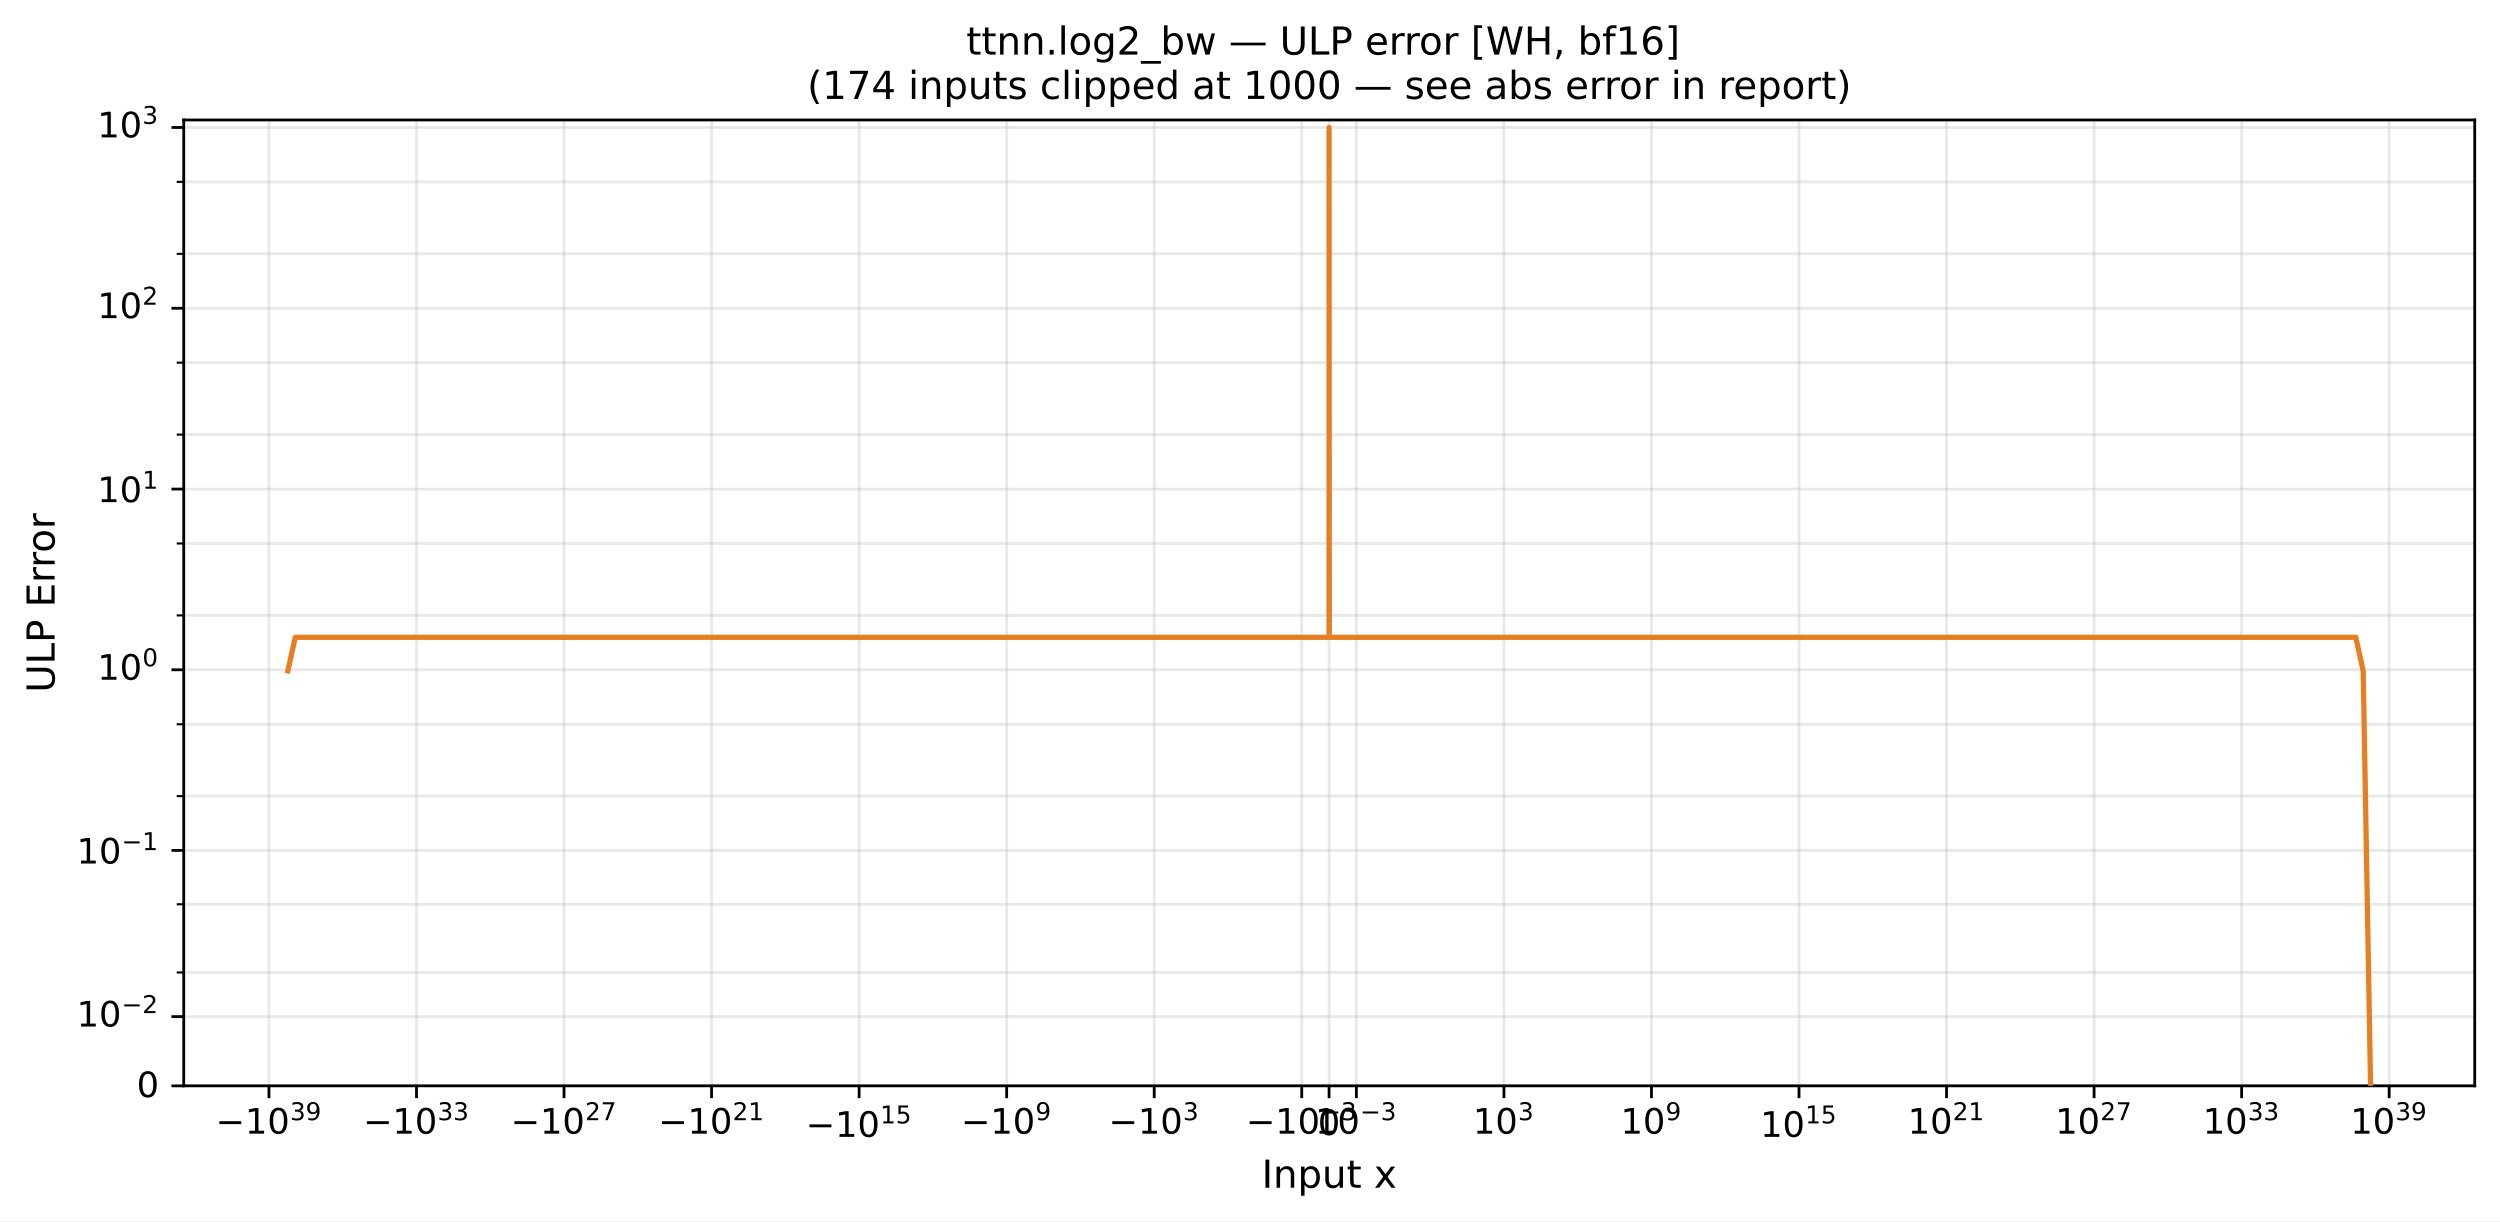
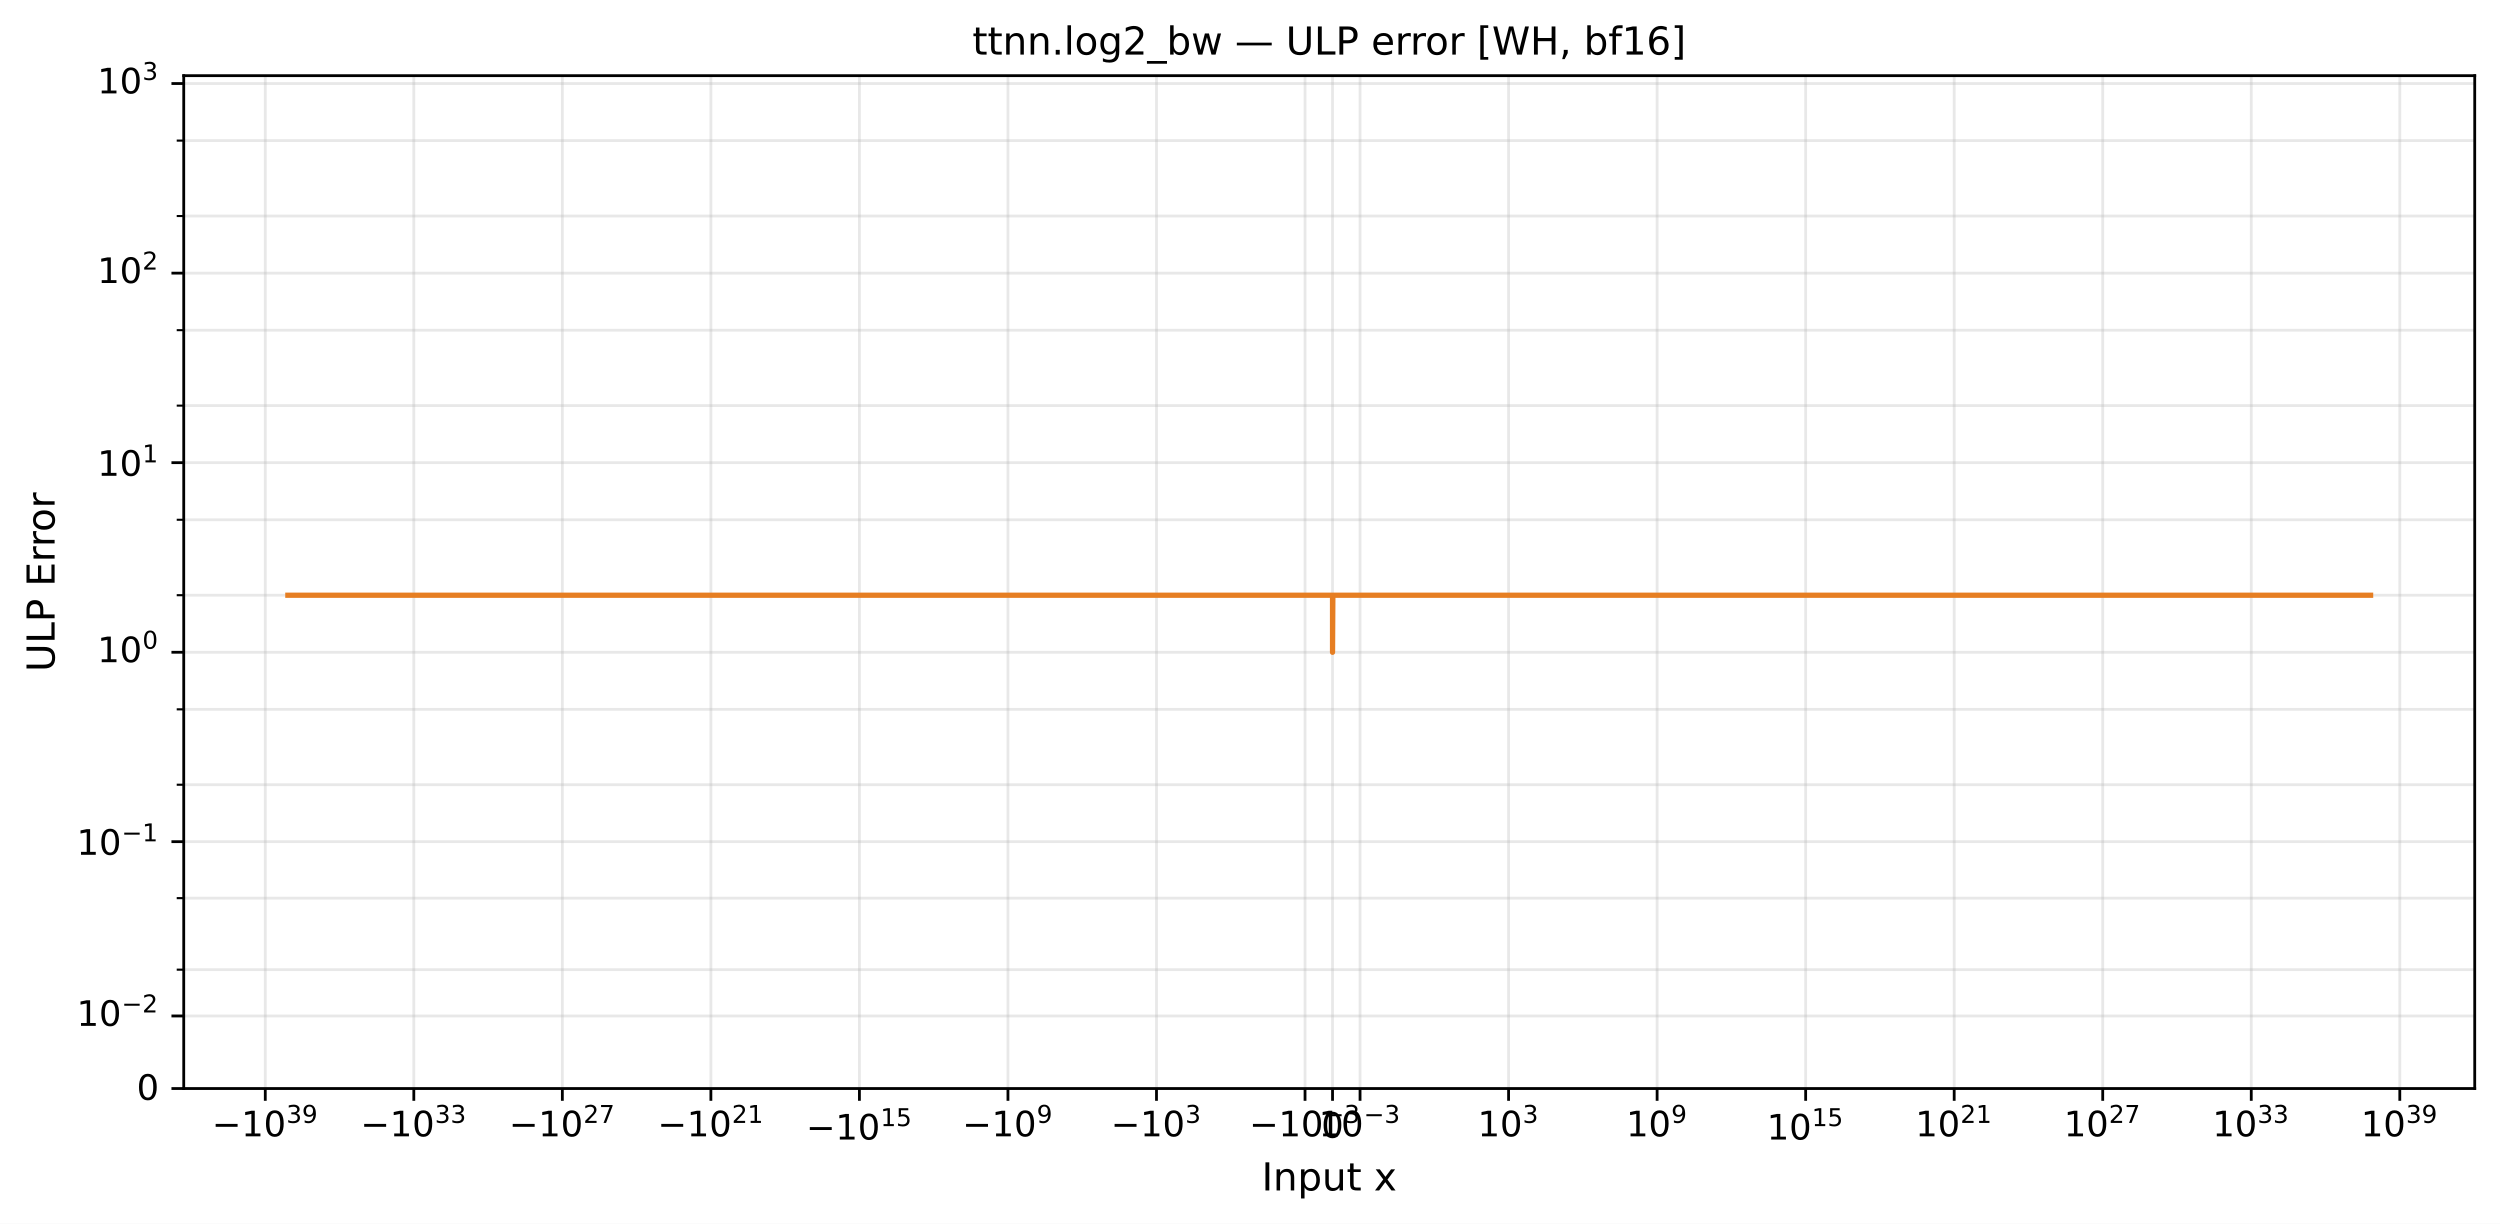
- <svg xmlns="http://www.w3.org/2000/svg" xmlns:xlink="http://www.w3.org/1999/xlink" width="712.254pt" height="347.88pt" viewBox="0 0 712.254 347.88" version="1.1">
+ <svg xmlns="http://www.w3.org/2000/svg" xmlns:xlink="http://www.w3.org/1999/xlink" width="712.254pt" height="348.65pt" viewBox="0 0 712.254 348.65" version="1.1">
  <defs>
    <style type="text/css">*{stroke-linejoin: round; stroke-linecap: butt}</style>
  </defs>
  <g id="figure_1">
    <g id="patch_1">
-       <path d="M 0 347.88  L 712.254 347.88  L 712.254 0  L 0 0  z " style="fill: #ffffff" />
+       <path d="M 0 348.65  L 712.254 348.65  L 712.254 0  L 0 0  z " style="fill: #ffffff" />
    </g>
    <g id="axes_1">
      <g id="patch_2">
-         <path d="M 52.346 309.356  L 705.054 309.356  L 705.054 34.182  L 52.346 34.182  z " style="fill: #ffffff" />
+         <path d="M 52.346 310.126  L 705.054 310.126  L 705.054 21.558  L 52.346 21.558  z " style="fill: #ffffff" />
      </g>
      <g id="matplotlib.axis_1">
        <g id="xtick_1">
          <g id="line2d_1">
-             <path d="M 76.626 309.356  L 76.626 34.182  " clip-path="url(#p26dbdfca8d)" style="fill: none; stroke: #b0b0b0; stroke-opacity: 0.3; stroke-width: 0.8; stroke-linecap: square" />
+             <path d="M 75.578 310.126  L 75.578 21.558  " clip-path="url(#p22ee3ca4fb)" style="fill: none; stroke: #b0b0b0; stroke-opacity: 0.3; stroke-width: 0.8; stroke-linecap: square" />
          </g>
          <g id="line2d_2">
            <defs>
-               <path id="m38ff0609a6" d="M 0 0  L 0 3.5  " style="stroke: #000000; stroke-width: 0.8" />
+               <path id="mf19eb31238" d="M 0 0  L 0 3.5  " style="stroke: #000000; stroke-width: 0.8" />
            </defs>
            <g>
-               <use xlink:href="#m38ff0609a6" x="76.626" y="309.356" style="stroke: #000000; stroke-width: 0.8" />
+               <use xlink:href="#mf19eb31238" x="75.578" y="310.126" style="stroke: #000000; stroke-width: 0.8" />
            </g>
          </g>
          <g id="text_1">
-             <g transform="translate(61.42569 323.954)">
+             <g transform="translate(60.3778 324.7247)">
              <text>
                <tspan x="0" y="-0.977" style="font-size: 10px; font-family: 'DejaVu Sans'">−</tspan>
                <tspan x="8.379" y="-0.977" style="font-size: 10px; font-family: 'DejaVu Sans'">1</tspan>
                <tspan x="14.741" y="-0.977" style="font-size: 10px; font-family: 'DejaVu Sans'">0</tspan>
                <tspan x="21.199" y="-4.805" style="font-size: 7px; font-family: 'DejaVu Sans'">3</tspan>
                <tspan x="25.653" y="-4.805" style="font-size: 7px; font-family: 'DejaVu Sans'">9</tspan>
              </text>
            </g>
          </g>
        </g>
        <g id="xtick_2">
          <g id="line2d_3">
-             <path d="M 118.66 309.356  L 118.66 34.182  " clip-path="url(#p26dbdfca8d)" style="fill: none; stroke: #b0b0b0; stroke-opacity: 0.3; stroke-width: 0.8; stroke-linecap: square" />
+             <path d="M 117.896 310.126  L 117.896 21.558  " clip-path="url(#p22ee3ca4fb)" style="fill: none; stroke: #b0b0b0; stroke-opacity: 0.3; stroke-width: 0.8; stroke-linecap: square" />
          </g>
          <g id="line2d_4">
            <g>
-               <use xlink:href="#m38ff0609a6" x="118.66" y="309.356" style="stroke: #000000; stroke-width: 0.8" />
+               <use xlink:href="#mf19eb31238" x="117.896" y="310.126" style="stroke: #000000; stroke-width: 0.8" />
            </g>
          </g>
          <g id="text_2">
-             <g transform="translate(103.4604 323.954)">
+             <g transform="translate(102.6959 324.7247)">
              <text>
                <tspan x="0" y="-0.977" style="font-size: 10px; font-family: 'DejaVu Sans'">−</tspan>
                <tspan x="8.379" y="-0.977" style="font-size: 10px; font-family: 'DejaVu Sans'">1</tspan>
                <tspan x="14.741" y="-0.977" style="font-size: 10px; font-family: 'DejaVu Sans'">0</tspan>
                <tspan x="21.199" y="-4.805" style="font-size: 7px; font-family: 'DejaVu Sans'">3</tspan>
                <tspan x="25.653" y="-4.805" style="font-size: 7px; font-family: 'DejaVu Sans'">3</tspan>
              </text>
            </g>
          </g>
        </g>
        <g id="xtick_3">
          <g id="line2d_5">
-             <path d="M 160.695 309.356  L 160.695 34.182  " clip-path="url(#p26dbdfca8d)" style="fill: none; stroke: #b0b0b0; stroke-opacity: 0.3; stroke-width: 0.8; stroke-linecap: square" />
+             <path d="M 160.214 310.126  L 160.214 21.558  " clip-path="url(#p22ee3ca4fb)" style="fill: none; stroke: #b0b0b0; stroke-opacity: 0.3; stroke-width: 0.8; stroke-linecap: square" />
          </g>
          <g id="line2d_6">
            <g>
-               <use xlink:href="#m38ff0609a6" x="160.695" y="309.356" style="stroke: #000000; stroke-width: 0.8" />
+               <use xlink:href="#mf19eb31238" x="160.214" y="310.126" style="stroke: #000000; stroke-width: 0.8" />
            </g>
          </g>
          <g id="text_3">
-             <g transform="translate(145.4952 323.954)">
+             <g transform="translate(145.0141 324.7247)">
              <text>
                <tspan x="0" y="-0.977" style="font-size: 10px; font-family: 'DejaVu Sans'">−</tspan>
                <tspan x="8.379" y="-0.977" style="font-size: 10px; font-family: 'DejaVu Sans'">1</tspan>
                <tspan x="14.741" y="-0.977" style="font-size: 10px; font-family: 'DejaVu Sans'">0</tspan>
                <tspan x="21.199" y="-4.805" style="font-size: 7px; font-family: 'DejaVu Sans'">2</tspan>
                <tspan x="25.653" y="-4.805" style="font-size: 7px; font-family: 'DejaVu Sans'">7</tspan>
              </text>
            </g>
          </g>
        </g>
        <g id="xtick_4">
          <g id="line2d_7">
-             <path d="M 202.73 309.356  L 202.73 34.182  " clip-path="url(#p26dbdfca8d)" style="fill: none; stroke: #b0b0b0; stroke-opacity: 0.3; stroke-width: 0.8; stroke-linecap: square" />
+             <path d="M 202.532 310.126  L 202.532 21.558  " clip-path="url(#p22ee3ca4fb)" style="fill: none; stroke: #b0b0b0; stroke-opacity: 0.3; stroke-width: 0.8; stroke-linecap: square" />
          </g>
          <g id="line2d_8">
            <g>
-               <use xlink:href="#m38ff0609a6" x="202.73" y="309.356" style="stroke: #000000; stroke-width: 0.8" />
+               <use xlink:href="#mf19eb31238" x="202.532" y="310.126" style="stroke: #000000; stroke-width: 0.8" />
            </g>
          </g>
          <g id="text_4">
-             <g transform="translate(187.5299 323.954)">
+             <g transform="translate(187.3322 324.7247)">
              <text>
                <tspan x="0" y="-0.977" style="font-size: 10px; font-family: 'DejaVu Sans'">−</tspan>
                <tspan x="8.379" y="-0.977" style="font-size: 10px; font-family: 'DejaVu Sans'">1</tspan>
                <tspan x="14.741" y="-0.977" style="font-size: 10px; font-family: 'DejaVu Sans'">0</tspan>
                <tspan x="21.199" y="-4.805" style="font-size: 7px; font-family: 'DejaVu Sans'">2</tspan>
                <tspan x="25.653" y="-4.805" style="font-size: 7px; font-family: 'DejaVu Sans'">1</tspan>
              </text>
            </g>
          </g>
        </g>
        <g id="xtick_5">
          <g id="line2d_9">
-             <path d="M 244.765 309.356  L 244.765 34.182  " clip-path="url(#p26dbdfca8d)" style="fill: none; stroke: #b0b0b0; stroke-opacity: 0.3; stroke-width: 0.8; stroke-linecap: square" />
+             <path d="M 244.85 310.126  L 244.85 21.558  " clip-path="url(#p22ee3ca4fb)" style="fill: none; stroke: #b0b0b0; stroke-opacity: 0.3; stroke-width: 0.8; stroke-linecap: square" />
          </g>
          <g id="line2d_10">
            <g>
-               <use xlink:href="#m38ff0609a6" x="244.765" y="309.356" style="stroke: #000000; stroke-width: 0.8" />
+               <use xlink:href="#mf19eb31238" x="244.85" y="310.126" style="stroke: #000000; stroke-width: 0.8" />
            </g>
          </g>
          <g id="text_5">
-             <g transform="translate(229.5647 323.954)">
+             <g transform="translate(229.6504 324.7247)">
              <text>
                <tspan x="0" y="-0.064" style="font-size: 10px; font-family: 'DejaVu Sans'">−</tspan>
                <tspan x="8.379" y="-0.064" style="font-size: 10px; font-family: 'DejaVu Sans'">1</tspan>
                <tspan x="14.741" y="-0.064" style="font-size: 10px; font-family: 'DejaVu Sans'">0</tspan>
                <tspan x="21.199" y="-3.892" style="font-size: 7px; font-family: 'DejaVu Sans'">1</tspan>
                <tspan x="25.653" y="-3.892" style="font-size: 7px; font-family: 'DejaVu Sans'">5</tspan>
              </text>
            </g>
          </g>
        </g>
        <g id="xtick_6">
          <g id="line2d_11">
-             <path d="M 286.799 309.356  L 286.799 34.182  " clip-path="url(#p26dbdfca8d)" style="fill: none; stroke: #b0b0b0; stroke-opacity: 0.3; stroke-width: 0.8; stroke-linecap: square" />
+             <path d="M 287.168 310.126  L 287.168 21.558  " clip-path="url(#p22ee3ca4fb)" style="fill: none; stroke: #b0b0b0; stroke-opacity: 0.3; stroke-width: 0.8; stroke-linecap: square" />
          </g>
          <g id="line2d_12">
            <g>
-               <use xlink:href="#m38ff0609a6" x="286.799" y="309.356" style="stroke: #000000; stroke-width: 0.8" />
+               <use xlink:href="#mf19eb31238" x="287.168" y="310.126" style="stroke: #000000; stroke-width: 0.8" />
            </g>
          </g>
          <g id="text_6">
-             <g transform="translate(273.7994 323.954)">
+             <g transform="translate(274.1685 324.7247)">
              <text>
                <tspan x="0" y="-0.977" style="font-size: 10px; font-family: 'DejaVu Sans'">−</tspan>
                <tspan x="8.379" y="-0.977" style="font-size: 10px; font-family: 'DejaVu Sans'">1</tspan>
                <tspan x="14.741" y="-0.977" style="font-size: 10px; font-family: 'DejaVu Sans'">0</tspan>
                <tspan x="21.199" y="-4.805" style="font-size: 7px; font-family: 'DejaVu Sans'">9</tspan>
              </text>
            </g>
          </g>
        </g>
        <g id="xtick_7">
          <g id="line2d_13">
-             <path d="M 328.834 309.356  L 328.834 34.182  " clip-path="url(#p26dbdfca8d)" style="fill: none; stroke: #b0b0b0; stroke-opacity: 0.3; stroke-width: 0.8; stroke-linecap: square" />
+             <path d="M 329.487 310.126  L 329.487 21.558  " clip-path="url(#p22ee3ca4fb)" style="fill: none; stroke: #b0b0b0; stroke-opacity: 0.3; stroke-width: 0.8; stroke-linecap: square" />
          </g>
          <g id="line2d_14">
            <g>
-               <use xlink:href="#m38ff0609a6" x="328.834" y="309.356" style="stroke: #000000; stroke-width: 0.8" />
+               <use xlink:href="#mf19eb31238" x="329.487" y="310.126" style="stroke: #000000; stroke-width: 0.8" />
            </g>
          </g>
          <g id="text_7">
-             <g transform="translate(315.8341 323.954)">
+             <g transform="translate(316.4866 324.7247)">
              <text>
                <tspan x="0" y="-0.977" style="font-size: 10px; font-family: 'DejaVu Sans'">−</tspan>
                <tspan x="8.379" y="-0.977" style="font-size: 10px; font-family: 'DejaVu Sans'">1</tspan>
                <tspan x="14.741" y="-0.977" style="font-size: 10px; font-family: 'DejaVu Sans'">0</tspan>
                <tspan x="21.199" y="-4.805" style="font-size: 7px; font-family: 'DejaVu Sans'">3</tspan>
              </text>
            </g>
          </g>
        </g>
        <g id="xtick_8">
          <g id="line2d_15">
-             <path d="M 370.869 309.356  L 370.869 34.182  " clip-path="url(#p26dbdfca8d)" style="fill: none; stroke: #b0b0b0; stroke-opacity: 0.3; stroke-width: 0.8; stroke-linecap: square" />
+             <path d="M 371.805 310.126  L 371.805 21.558  " clip-path="url(#p22ee3ca4fb)" style="fill: none; stroke: #b0b0b0; stroke-opacity: 0.3; stroke-width: 0.8; stroke-linecap: square" />
          </g>
          <g id="line2d_16">
            <g>
-               <use xlink:href="#m38ff0609a6" x="370.869" y="309.356" style="stroke: #000000; stroke-width: 0.8" />
+               <use xlink:href="#mf19eb31238" x="371.805" y="310.126" style="stroke: #000000; stroke-width: 0.8" />
            </g>
          </g>
          <g id="text_8">
-             <g transform="translate(354.9689 323.954)">
+             <g transform="translate(355.9048 324.7247)">
              <text>
                <tspan x="0" y="-0.977" style="font-size: 10px; font-family: 'DejaVu Sans'">−</tspan>
                <tspan x="8.379" y="-0.977" style="font-size: 10px; font-family: 'DejaVu Sans'">1</tspan>
                <tspan x="14.741" y="-0.977" style="font-size: 10px; font-family: 'DejaVu Sans'">0</tspan>
                <tspan x="21.199" y="-4.805" style="font-size: 7px; font-family: 'DejaVu Sans'">−</tspan>
                <tspan x="27.064" y="-4.805" style="font-size: 7px; font-family: 'DejaVu Sans'">3</tspan>
              </text>
            </g>
          </g>
        </g>
        <g id="xtick_9">
          <g id="line2d_17">
-             <path d="M 378.653 309.356  L 378.653 34.182  " clip-path="url(#p26dbdfca8d)" style="fill: none; stroke: #b0b0b0; stroke-opacity: 0.3; stroke-width: 0.8; stroke-linecap: square" />
+             <path d="M 379.641 310.126  L 379.641 21.558  " clip-path="url(#p22ee3ca4fb)" style="fill: none; stroke: #b0b0b0; stroke-opacity: 0.3; stroke-width: 0.8; stroke-linecap: square" />
          </g>
          <g id="line2d_18">
            <g>
-               <use xlink:href="#m38ff0609a6" x="378.653" y="309.356" style="stroke: #000000; stroke-width: 0.8" />
+               <use xlink:href="#mf19eb31238" x="379.641" y="310.126" style="stroke: #000000; stroke-width: 0.8" />
            </g>
          </g>
          <g id="text_9">
-             <g transform="translate(375.4531 323.954)">
+             <g transform="translate(376.4415 324.7247)">
              <text>
                <tspan x="0" y="-0.578" style="font-size: 10px; font-family: 'DejaVu Sans'">0</tspan>
              </text>
            </g>
          </g>
        </g>
        <g id="xtick_10">
          <g id="line2d_19">
-             <path d="M 386.437 309.356  L 386.437 34.182  " clip-path="url(#p26dbdfca8d)" style="fill: none; stroke: #b0b0b0; stroke-opacity: 0.3; stroke-width: 0.8; stroke-linecap: square" />
+             <path d="M 387.478 310.126  L 387.478 21.558  " clip-path="url(#p22ee3ca4fb)" style="fill: none; stroke: #b0b0b0; stroke-opacity: 0.3; stroke-width: 0.8; stroke-linecap: square" />
          </g>
          <g id="line2d_20">
            <g>
-               <use xlink:href="#m38ff0609a6" x="386.437" y="309.356" style="stroke: #000000; stroke-width: 0.8" />
+               <use xlink:href="#mf19eb31238" x="387.478" y="310.126" style="stroke: #000000; stroke-width: 0.8" />
            </g>
          </g>
          <g id="text_10">
-             <g transform="translate(374.6873 323.954)">
+             <g transform="translate(375.7282 324.7247)">
              <text>
                <tspan x="0" y="-0.977" style="font-size: 10px; font-family: 'DejaVu Sans'">1</tspan>
                <tspan x="6.362" y="-0.977" style="font-size: 10px; font-family: 'DejaVu Sans'">0</tspan>
                <tspan x="12.82" y="-4.805" style="font-size: 7px; font-family: 'DejaVu Sans'">−</tspan>
                <tspan x="18.686" y="-4.805" style="font-size: 7px; font-family: 'DejaVu Sans'">3</tspan>
              </text>
            </g>
          </g>
        </g>
        <g id="xtick_11">
          <g id="line2d_21">
-             <path d="M 428.472 309.356  L 428.472 34.182  " clip-path="url(#p26dbdfca8d)" style="fill: none; stroke: #b0b0b0; stroke-opacity: 0.3; stroke-width: 0.8; stroke-linecap: square" />
+             <path d="M 429.796 310.126  L 429.796 21.558  " clip-path="url(#p22ee3ca4fb)" style="fill: none; stroke: #b0b0b0; stroke-opacity: 0.3; stroke-width: 0.8; stroke-linecap: square" />
          </g>
          <g id="line2d_22">
            <g>
-               <use xlink:href="#m38ff0609a6" x="428.472" y="309.356" style="stroke: #000000; stroke-width: 0.8" />
+               <use xlink:href="#mf19eb31238" x="429.796" y="310.126" style="stroke: #000000; stroke-width: 0.8" />
            </g>
          </g>
          <g id="text_11">
-             <g transform="translate(419.6721 323.954)">
+             <g transform="translate(420.9963 324.7247)">
              <text>
                <tspan x="0" y="-0.977" style="font-size: 10px; font-family: 'DejaVu Sans'">1</tspan>
                <tspan x="6.362" y="-0.977" style="font-size: 10px; font-family: 'DejaVu Sans'">0</tspan>
                <tspan x="12.82" y="-4.805" style="font-size: 7px; font-family: 'DejaVu Sans'">3</tspan>
              </text>
            </g>
          </g>
        </g>
        <g id="xtick_12">
          <g id="line2d_23">
-             <path d="M 470.507 309.356  L 470.507 34.182  " clip-path="url(#p26dbdfca8d)" style="fill: none; stroke: #b0b0b0; stroke-opacity: 0.3; stroke-width: 0.8; stroke-linecap: square" />
+             <path d="M 472.114 310.126  L 472.114 21.558  " clip-path="url(#p22ee3ca4fb)" style="fill: none; stroke: #b0b0b0; stroke-opacity: 0.3; stroke-width: 0.8; stroke-linecap: square" />
          </g>
          <g id="line2d_24">
            <g>
-               <use xlink:href="#m38ff0609a6" x="470.507" y="309.356" style="stroke: #000000; stroke-width: 0.8" />
+               <use xlink:href="#mf19eb31238" x="472.114" y="310.126" style="stroke: #000000; stroke-width: 0.8" />
            </g>
          </g>
          <g id="text_12">
-             <g transform="translate(461.7068 323.954)">
+             <g transform="translate(463.3144 324.7247)">
              <text>
                <tspan x="0" y="-0.977" style="font-size: 10px; font-family: 'DejaVu Sans'">1</tspan>
                <tspan x="6.362" y="-0.977" style="font-size: 10px; font-family: 'DejaVu Sans'">0</tspan>
                <tspan x="12.82" y="-4.805" style="font-size: 7px; font-family: 'DejaVu Sans'">9</tspan>
              </text>
            </g>
          </g>
        </g>
        <g id="xtick_13">
          <g id="line2d_25">
-             <path d="M 512.542 309.356  L 512.542 34.182  " clip-path="url(#p26dbdfca8d)" style="fill: none; stroke: #b0b0b0; stroke-opacity: 0.3; stroke-width: 0.8; stroke-linecap: square" />
+             <path d="M 514.433 310.126  L 514.433 21.558  " clip-path="url(#p22ee3ca4fb)" style="fill: none; stroke: #b0b0b0; stroke-opacity: 0.3; stroke-width: 0.8; stroke-linecap: square" />
          </g>
          <g id="line2d_26">
            <g>
-               <use xlink:href="#m38ff0609a6" x="512.542" y="309.356" style="stroke: #000000; stroke-width: 0.8" />
+               <use xlink:href="#mf19eb31238" x="514.433" y="310.126" style="stroke: #000000; stroke-width: 0.8" />
            </g>
          </g>
          <g id="text_13">
-             <g transform="translate(501.4915 323.954)">
+             <g transform="translate(503.3826 324.7247)">
              <text>
                <tspan x="0" y="-0.064" style="font-size: 10px; font-family: 'DejaVu Sans'">1</tspan>
                <tspan x="6.362" y="-0.064" style="font-size: 10px; font-family: 'DejaVu Sans'">0</tspan>
                <tspan x="12.82" y="-3.892" style="font-size: 7px; font-family: 'DejaVu Sans'">1</tspan>
                <tspan x="17.274" y="-3.892" style="font-size: 7px; font-family: 'DejaVu Sans'">5</tspan>
              </text>
            </g>
          </g>
        </g>
        <g id="xtick_14">
          <g id="line2d_27">
-             <path d="M 554.576 309.356  L 554.576 34.182  " clip-path="url(#p26dbdfca8d)" style="fill: none; stroke: #b0b0b0; stroke-opacity: 0.3; stroke-width: 0.8; stroke-linecap: square" />
+             <path d="M 556.751 310.126  L 556.751 21.558  " clip-path="url(#p22ee3ca4fb)" style="fill: none; stroke: #b0b0b0; stroke-opacity: 0.3; stroke-width: 0.8; stroke-linecap: square" />
          </g>
          <g id="line2d_28">
            <g>
-               <use xlink:href="#m38ff0609a6" x="554.576" y="309.356" style="stroke: #000000; stroke-width: 0.8" />
+               <use xlink:href="#mf19eb31238" x="556.751" y="310.126" style="stroke: #000000; stroke-width: 0.8" />
            </g>
          </g>
          <g id="text_14">
-             <g transform="translate(543.5263 323.954)">
+             <g transform="translate(545.7007 324.7247)">
              <text>
                <tspan x="0" y="-0.977" style="font-size: 10px; font-family: 'DejaVu Sans'">1</tspan>
                <tspan x="6.362" y="-0.977" style="font-size: 10px; font-family: 'DejaVu Sans'">0</tspan>
                <tspan x="12.82" y="-4.805" style="font-size: 7px; font-family: 'DejaVu Sans'">2</tspan>
                <tspan x="17.274" y="-4.805" style="font-size: 7px; font-family: 'DejaVu Sans'">1</tspan>
              </text>
            </g>
          </g>
        </g>
        <g id="xtick_15">
          <g id="line2d_29">
-             <path d="M 596.611 309.356  L 596.611 34.182  " clip-path="url(#p26dbdfca8d)" style="fill: none; stroke: #b0b0b0; stroke-opacity: 0.3; stroke-width: 0.8; stroke-linecap: square" />
+             <path d="M 599.069 310.126  L 599.069 21.558  " clip-path="url(#p22ee3ca4fb)" style="fill: none; stroke: #b0b0b0; stroke-opacity: 0.3; stroke-width: 0.8; stroke-linecap: square" />
          </g>
          <g id="line2d_30">
            <g>
-               <use xlink:href="#m38ff0609a6" x="596.611" y="309.356" style="stroke: #000000; stroke-width: 0.8" />
+               <use xlink:href="#mf19eb31238" x="599.069" y="310.126" style="stroke: #000000; stroke-width: 0.8" />
            </g>
          </g>
          <g id="text_15">
-             <g transform="translate(585.561 323.954)">
+             <g transform="translate(588.0189 324.7247)">
              <text>
                <tspan x="0" y="-0.977" style="font-size: 10px; font-family: 'DejaVu Sans'">1</tspan>
                <tspan x="6.362" y="-0.977" style="font-size: 10px; font-family: 'DejaVu Sans'">0</tspan>
                <tspan x="12.82" y="-4.805" style="font-size: 7px; font-family: 'DejaVu Sans'">2</tspan>
                <tspan x="17.274" y="-4.805" style="font-size: 7px; font-family: 'DejaVu Sans'">7</tspan>
              </text>
            </g>
          </g>
        </g>
        <g id="xtick_16">
          <g id="line2d_31">
-             <path d="M 638.646 309.356  L 638.646 34.182  " clip-path="url(#p26dbdfca8d)" style="fill: none; stroke: #b0b0b0; stroke-opacity: 0.3; stroke-width: 0.8; stroke-linecap: square" />
+             <path d="M 641.387 310.126  L 641.387 21.558  " clip-path="url(#p22ee3ca4fb)" style="fill: none; stroke: #b0b0b0; stroke-opacity: 0.3; stroke-width: 0.8; stroke-linecap: square" />
          </g>
          <g id="line2d_32">
            <g>
-               <use xlink:href="#m38ff0609a6" x="638.646" y="309.356" style="stroke: #000000; stroke-width: 0.8" />
+               <use xlink:href="#mf19eb31238" x="641.387" y="310.126" style="stroke: #000000; stroke-width: 0.8" />
            </g>
          </g>
          <g id="text_16">
-             <g transform="translate(627.5958 323.954)">
+             <g transform="translate(630.337 324.7247)">
              <text>
                <tspan x="0" y="-0.977" style="font-size: 10px; font-family: 'DejaVu Sans'">1</tspan>
                <tspan x="6.362" y="-0.977" style="font-size: 10px; font-family: 'DejaVu Sans'">0</tspan>
                <tspan x="12.82" y="-4.805" style="font-size: 7px; font-family: 'DejaVu Sans'">3</tspan>
                <tspan x="17.274" y="-4.805" style="font-size: 7px; font-family: 'DejaVu Sans'">3</tspan>
              </text>
            </g>
          </g>
        </g>
        <g id="xtick_17">
          <g id="line2d_33">
-             <path d="M 680.681 309.356  L 680.681 34.182  " clip-path="url(#p26dbdfca8d)" style="fill: none; stroke: #b0b0b0; stroke-opacity: 0.3; stroke-width: 0.8; stroke-linecap: square" />
+             <path d="M 683.705 310.126  L 683.705 21.558  " clip-path="url(#p22ee3ca4fb)" style="fill: none; stroke: #b0b0b0; stroke-opacity: 0.3; stroke-width: 0.8; stroke-linecap: square" />
          </g>
          <g id="line2d_34">
            <g>
-               <use xlink:href="#m38ff0609a6" x="680.681" y="309.356" style="stroke: #000000; stroke-width: 0.8" />
+               <use xlink:href="#mf19eb31238" x="683.705" y="310.126" style="stroke: #000000; stroke-width: 0.8" />
            </g>
          </g>
          <g id="text_17">
-             <g transform="translate(669.6305 323.954)">
+             <g transform="translate(672.6551 324.7247)">
              <text>
                <tspan x="0" y="-0.977" style="font-size: 10px; font-family: 'DejaVu Sans'">1</tspan>
                <tspan x="6.362" y="-0.977" style="font-size: 10px; font-family: 'DejaVu Sans'">0</tspan>
                <tspan x="12.82" y="-4.805" style="font-size: 7px; font-family: 'DejaVu Sans'">3</tspan>
                <tspan x="17.274" y="-4.805" style="font-size: 7px; font-family: 'DejaVu Sans'">9</tspan>
              </text>
            </g>
          </g>
        </g>
        <g id="text_18">
-           <text style="font-size: 11px; font-family: 'DejaVu Sans', 'Bitstream Vera Sans', 'Computer Modern Sans Serif', 'Lucida Grande', 'Verdana', 'Geneva', 'Lucid', 'Arial', 'Helvetica', 'Avant Garde', sans-serif; text-anchor: middle" x="378.7" y="338.392" transform="rotate(-0 378.6999 338.392)">Input x</text>
+           <text style="font-size: 11px; font-family: 'DejaVu Sans', 'Bitstream Vera Sans', 'Computer Modern Sans Serif', 'Lucida Grande', 'Verdana', 'Geneva', 'Lucid', 'Arial', 'Helvetica', 'Avant Garde', sans-serif; text-anchor: middle" x="378.7" y="339.163" transform="rotate(-0 378.6999 339.1627)">Input x</text>
        </g>
      </g>
      <g id="matplotlib.axis_2">
        <g id="ytick_1">
          <g id="line2d_35">
-             <path d="M 52.346 309.356  L 705.054 309.356  " clip-path="url(#p26dbdfca8d)" style="fill: none; stroke: #b0b0b0; stroke-opacity: 0.3; stroke-width: 0.8; stroke-linecap: square" />
+             <path d="M 52.346 310.126  L 705.054 310.126  " clip-path="url(#p22ee3ca4fb)" style="fill: none; stroke: #b0b0b0; stroke-opacity: 0.3; stroke-width: 0.8; stroke-linecap: square" />
          </g>
          <g id="line2d_36">
            <defs>
-               <path id="mb682dc45bf" d="M 0 0  L -3.5 0  " style="stroke: #000000; stroke-width: 0.8" />
+               <path id="ma6217d9866" d="M 0 0  L -3.5 0  " style="stroke: #000000; stroke-width: 0.8" />
            </defs>
            <g>
-               <use xlink:href="#mb682dc45bf" x="52.346" y="309.356" style="stroke: #000000; stroke-width: 0.8" />
+               <use xlink:href="#ma6217d9866" x="52.346" y="310.126" style="stroke: #000000; stroke-width: 0.8" />
            </g>
          </g>
          <g id="text_19">
-             <g transform="translate(38.94594 313.1548)">
+             <g transform="translate(38.94594 313.9255)">
              <text>
                <tspan x="0" y="-0.578" style="font-size: 10px; font-family: 'DejaVu Sans'">0</tspan>
              </text>
            </g>
          </g>
        </g>
        <g id="ytick_2">
          <g id="line2d_37">
-             <path d="M 52.346 289.64  L 705.054 289.64  " clip-path="url(#p26dbdfca8d)" style="fill: none; stroke: #b0b0b0; stroke-opacity: 0.3; stroke-width: 0.8; stroke-linecap: square" />
+             <path d="M 52.346 289.451  L 705.054 289.451  " clip-path="url(#p22ee3ca4fb)" style="fill: none; stroke: #b0b0b0; stroke-opacity: 0.3; stroke-width: 0.8; stroke-linecap: square" />
          </g>
          <g id="line2d_38">
            <g>
-               <use xlink:href="#mb682dc45bf" x="52.346" y="289.64" style="stroke: #000000; stroke-width: 0.8" />
+               <use xlink:href="#ma6217d9866" x="52.346" y="289.451" style="stroke: #000000; stroke-width: 0.8" />
            </g>
          </g>
          <g id="text_20">
-             <g transform="translate(21.84594 293.439)">
+             <g transform="translate(21.84594 293.2501)">
              <text>
                <tspan x="0" y="-0.977" style="font-size: 10px; font-family: 'DejaVu Sans'">1</tspan>
                <tspan x="6.362" y="-0.977" style="font-size: 10px; font-family: 'DejaVu Sans'">0</tspan>
                <tspan x="12.82" y="-4.805" style="font-size: 7px; font-family: 'DejaVu Sans'">−</tspan>
                <tspan x="18.686" y="-4.805" style="font-size: 7px; font-family: 'DejaVu Sans'">2</tspan>
              </text>
            </g>
          </g>
        </g>
        <g id="ytick_3">
          <g id="line2d_39">
-             <path d="M 52.346 242.287  L 705.054 242.287  " clip-path="url(#p26dbdfca8d)" style="fill: none; stroke: #b0b0b0; stroke-opacity: 0.3; stroke-width: 0.8; stroke-linecap: square" />
+             <path d="M 52.346 239.793  L 705.054 239.793  " clip-path="url(#p22ee3ca4fb)" style="fill: none; stroke: #b0b0b0; stroke-opacity: 0.3; stroke-width: 0.8; stroke-linecap: square" />
          </g>
          <g id="line2d_40">
            <g>
-               <use xlink:href="#mb682dc45bf" x="52.346" y="242.287" style="stroke: #000000; stroke-width: 0.8" />
+               <use xlink:href="#ma6217d9866" x="52.346" y="239.793" style="stroke: #000000; stroke-width: 0.8" />
            </g>
          </g>
          <g id="text_21">
-             <g transform="translate(21.84594 246.0865)">
+             <g transform="translate(21.84594 243.5927)">
              <text>
                <tspan x="0" y="-0.064" style="font-size: 10px; font-family: 'DejaVu Sans'">1</tspan>
                <tspan x="6.362" y="-0.064" style="font-size: 10px; font-family: 'DejaVu Sans'">0</tspan>
                <tspan x="12.82" y="-3.892" style="font-size: 7px; font-family: 'DejaVu Sans'">−</tspan>
                <tspan x="18.686" y="-3.892" style="font-size: 7px; font-family: 'DejaVu Sans'">1</tspan>
              </text>
            </g>
          </g>
        </g>
        <g id="ytick_4">
          <g id="line2d_41">
-             <path d="M 52.346 190.835  L 705.054 190.835  " clip-path="url(#p26dbdfca8d)" style="fill: none; stroke: #b0b0b0; stroke-opacity: 0.3; stroke-width: 0.8; stroke-linecap: square" />
+             <path d="M 52.346 185.837  L 705.054 185.837  " clip-path="url(#p22ee3ca4fb)" style="fill: none; stroke: #b0b0b0; stroke-opacity: 0.3; stroke-width: 0.8; stroke-linecap: square" />
          </g>
          <g id="line2d_42">
            <g>
-               <use xlink:href="#mb682dc45bf" x="52.346" y="190.835" style="stroke: #000000; stroke-width: 0.8" />
+               <use xlink:href="#ma6217d9866" x="52.346" y="185.837" style="stroke: #000000; stroke-width: 0.8" />
            </g>
          </g>
          <g id="text_22">
-             <g transform="translate(27.74594 194.6344)">
+             <g transform="translate(27.74594 189.6361)">
              <text>
                <tspan x="0" y="-0.977" style="font-size: 10px; font-family: 'DejaVu Sans'">1</tspan>
                <tspan x="6.362" y="-0.977" style="font-size: 10px; font-family: 'DejaVu Sans'">0</tspan>
                <tspan x="12.82" y="-4.805" style="font-size: 7px; font-family: 'DejaVu Sans'">0</tspan>
              </text>
            </g>
          </g>
        </g>
        <g id="ytick_5">
          <g id="line2d_43">
-             <path d="M 52.346 139.328  L 705.054 139.328  " clip-path="url(#p26dbdfca8d)" style="fill: none; stroke: #b0b0b0; stroke-opacity: 0.3; stroke-width: 0.8; stroke-linecap: square" />
+             <path d="M 52.346 131.823  L 705.054 131.823  " clip-path="url(#p22ee3ca4fb)" style="fill: none; stroke: #b0b0b0; stroke-opacity: 0.3; stroke-width: 0.8; stroke-linecap: square" />
          </g>
          <g id="line2d_44">
            <g>
-               <use xlink:href="#mb682dc45bf" x="52.346" y="139.328" style="stroke: #000000; stroke-width: 0.8" />
+               <use xlink:href="#ma6217d9866" x="52.346" y="131.823" style="stroke: #000000; stroke-width: 0.8" />
            </g>
          </g>
          <g id="text_23">
-             <g transform="translate(27.74594 143.1276)">
+             <g transform="translate(27.74594 135.6222)">
              <text>
                <tspan x="0" y="-0.064" style="font-size: 10px; font-family: 'DejaVu Sans'">1</tspan>
                <tspan x="6.362" y="-0.064" style="font-size: 10px; font-family: 'DejaVu Sans'">0</tspan>
                <tspan x="12.82" y="-3.892" style="font-size: 7px; font-family: 'DejaVu Sans'">1</tspan>
              </text>
            </g>
          </g>
        </g>
        <g id="ytick_6">
          <g id="line2d_45">
-             <path d="M 52.346 87.821  L 705.054 87.821  " clip-path="url(#p26dbdfca8d)" style="fill: none; stroke: #b0b0b0; stroke-opacity: 0.3; stroke-width: 0.8; stroke-linecap: square" />
+             <path d="M 52.346 77.809  L 705.054 77.809  " clip-path="url(#p22ee3ca4fb)" style="fill: none; stroke: #b0b0b0; stroke-opacity: 0.3; stroke-width: 0.8; stroke-linecap: square" />
          </g>
          <g id="line2d_46">
            <g>
-               <use xlink:href="#mb682dc45bf" x="52.346" y="87.821" style="stroke: #000000; stroke-width: 0.8" />
+               <use xlink:href="#ma6217d9866" x="52.346" y="77.809" style="stroke: #000000; stroke-width: 0.8" />
            </g>
          </g>
          <g id="text_24">
-             <g transform="translate(27.74594 91.62035)">
+             <g transform="translate(27.74594 81.60775)">
              <text>
                <tspan x="0" y="-0.977" style="font-size: 10px; font-family: 'DejaVu Sans'">1</tspan>
                <tspan x="6.362" y="-0.977" style="font-size: 10px; font-family: 'DejaVu Sans'">0</tspan>
                <tspan x="12.82" y="-4.805" style="font-size: 7px; font-family: 'DejaVu Sans'">2</tspan>
              </text>
            </g>
          </g>
        </g>
        <g id="ytick_7">
          <g id="line2d_47">
-             <path d="M 52.346 36.314  L 705.054 36.314  " clip-path="url(#p26dbdfca8d)" style="fill: none; stroke: #b0b0b0; stroke-opacity: 0.3; stroke-width: 0.8; stroke-linecap: square" />
+             <path d="M 52.346 23.794  L 705.054 23.794  " clip-path="url(#p22ee3ca4fb)" style="fill: none; stroke: #b0b0b0; stroke-opacity: 0.3; stroke-width: 0.8; stroke-linecap: square" />
          </g>
          <g id="line2d_48">
            <g>
-               <use xlink:href="#mb682dc45bf" x="52.346" y="36.314" style="stroke: #000000; stroke-width: 0.8" />
+               <use xlink:href="#ma6217d9866" x="52.346" y="23.794" style="stroke: #000000; stroke-width: 0.8" />
            </g>
          </g>
          <g id="text_25">
-             <g transform="translate(27.74594 40.11306)">
+             <g transform="translate(27.74594 27.5933)">
              <text>
                <tspan x="0" y="-0.977" style="font-size: 10px; font-family: 'DejaVu Sans'">1</tspan>
                <tspan x="6.362" y="-0.977" style="font-size: 10px; font-family: 'DejaVu Sans'">0</tspan>
                <tspan x="12.82" y="-4.805" style="font-size: 7px; font-family: 'DejaVu Sans'">3</tspan>
              </text>
            </g>
          </g>
        </g>
        <g id="ytick_8">
          <g id="line2d_49">
-             <path d="M 52.346 277.062  L 705.054 277.062  " clip-path="url(#p26dbdfca8d)" style="fill: none; stroke: #b0b0b0; stroke-opacity: 0.3; stroke-width: 0.8; stroke-linecap: square" />
+             <path d="M 52.346 276.261  L 705.054 276.261  " clip-path="url(#p22ee3ca4fb)" style="fill: none; stroke: #b0b0b0; stroke-opacity: 0.3; stroke-width: 0.8; stroke-linecap: square" />
          </g>
          <g id="line2d_50">
            <defs>
-               <path id="mc2e43ef09b" d="M 0 0  L -2 0  " style="stroke: #000000; stroke-width: 0.6" />
+               <path id="me89c2763c2" d="M 0 0  L -2 0  " style="stroke: #000000; stroke-width: 0.6" />
            </defs>
            <g>
-               <use xlink:href="#mc2e43ef09b" x="52.346" y="277.062" style="stroke: #000000; stroke-width: 0.6" />
+               <use xlink:href="#me89c2763c2" x="52.346" y="276.261" style="stroke: #000000; stroke-width: 0.6" />
            </g>
          </g>
        </g>
        <g id="ytick_9">
          <g id="line2d_51">
-             <path d="M 52.346 257.628  L 705.054 257.628  " clip-path="url(#p26dbdfca8d)" style="fill: none; stroke: #b0b0b0; stroke-opacity: 0.3; stroke-width: 0.8; stroke-linecap: square" />
+             <path d="M 52.346 255.881  L 705.054 255.881  " clip-path="url(#p22ee3ca4fb)" style="fill: none; stroke: #b0b0b0; stroke-opacity: 0.3; stroke-width: 0.8; stroke-linecap: square" />
          </g>
          <g id="line2d_52">
            <g>
-               <use xlink:href="#mc2e43ef09b" x="52.346" y="257.628" style="stroke: #000000; stroke-width: 0.6" />
+               <use xlink:href="#me89c2763c2" x="52.346" y="255.881" style="stroke: #000000; stroke-width: 0.6" />
            </g>
          </g>
        </g>
        <g id="ytick_10">
          <g id="line2d_53">
-             <path d="M 52.346 226.824  L 705.054 226.824  " clip-path="url(#p26dbdfca8d)" style="fill: none; stroke: #b0b0b0; stroke-opacity: 0.3; stroke-width: 0.8; stroke-linecap: square" />
+             <path d="M 52.346 223.577  L 705.054 223.577  " clip-path="url(#p22ee3ca4fb)" style="fill: none; stroke: #b0b0b0; stroke-opacity: 0.3; stroke-width: 0.8; stroke-linecap: square" />
          </g>
          <g id="line2d_54">
            <g>
-               <use xlink:href="#mc2e43ef09b" x="52.346" y="226.824" style="stroke: #000000; stroke-width: 0.6" />
+               <use xlink:href="#me89c2763c2" x="52.346" y="223.577" style="stroke: #000000; stroke-width: 0.6" />
            </g>
          </g>
        </g>
        <g id="ytick_11">
          <g id="line2d_55">
-             <path d="M 52.346 206.339  L 705.054 206.339  " clip-path="url(#p26dbdfca8d)" style="fill: none; stroke: #b0b0b0; stroke-opacity: 0.3; stroke-width: 0.8; stroke-linecap: square" />
+             <path d="M 52.346 202.095  L 705.054 202.095  " clip-path="url(#p22ee3ca4fb)" style="fill: none; stroke: #b0b0b0; stroke-opacity: 0.3; stroke-width: 0.8; stroke-linecap: square" />
          </g>
          <g id="line2d_56">
            <g>
-               <use xlink:href="#mc2e43ef09b" x="52.346" y="206.339" style="stroke: #000000; stroke-width: 0.6" />
+               <use xlink:href="#me89c2763c2" x="52.346" y="202.095" style="stroke: #000000; stroke-width: 0.6" />
            </g>
          </g>
        </g>
        <g id="ytick_12">
          <g id="line2d_57">
-             <path d="M 52.346 175.33  L 705.054 175.33  " clip-path="url(#p26dbdfca8d)" style="fill: none; stroke: #b0b0b0; stroke-opacity: 0.3; stroke-width: 0.8; stroke-linecap: square" />
+             <path d="M 52.346 169.577  L 705.054 169.577  " clip-path="url(#p22ee3ca4fb)" style="fill: none; stroke: #b0b0b0; stroke-opacity: 0.3; stroke-width: 0.8; stroke-linecap: square" />
          </g>
          <g id="line2d_58">
            <g>
-               <use xlink:href="#mc2e43ef09b" x="52.346" y="175.33" style="stroke: #000000; stroke-width: 0.6" />
+               <use xlink:href="#me89c2763c2" x="52.346" y="169.577" style="stroke: #000000; stroke-width: 0.6" />
            </g>
          </g>
        </g>
        <g id="ytick_13">
          <g id="line2d_59">
-             <path d="M 52.346 154.834  L 705.054 154.834  " clip-path="url(#p26dbdfca8d)" style="fill: none; stroke: #b0b0b0; stroke-opacity: 0.3; stroke-width: 0.8; stroke-linecap: square" />
+             <path d="M 52.346 148.083  L 705.054 148.083  " clip-path="url(#p22ee3ca4fb)" style="fill: none; stroke: #b0b0b0; stroke-opacity: 0.3; stroke-width: 0.8; stroke-linecap: square" />
          </g>
          <g id="line2d_60">
            <g>
-               <use xlink:href="#mc2e43ef09b" x="52.346" y="154.834" style="stroke: #000000; stroke-width: 0.6" />
+               <use xlink:href="#me89c2763c2" x="52.346" y="148.083" style="stroke: #000000; stroke-width: 0.6" />
            </g>
          </g>
        </g>
        <g id="ytick_14">
          <g id="line2d_61">
-             <path d="M 52.346 123.823  L 705.054 123.823  " clip-path="url(#p26dbdfca8d)" style="fill: none; stroke: #b0b0b0; stroke-opacity: 0.3; stroke-width: 0.8; stroke-linecap: square" />
+             <path d="M 52.346 115.563  L 705.054 115.563  " clip-path="url(#p22ee3ca4fb)" style="fill: none; stroke: #b0b0b0; stroke-opacity: 0.3; stroke-width: 0.8; stroke-linecap: square" />
          </g>
          <g id="line2d_62">
            <g>
-               <use xlink:href="#mc2e43ef09b" x="52.346" y="123.823" style="stroke: #000000; stroke-width: 0.6" />
+               <use xlink:href="#me89c2763c2" x="52.346" y="115.563" style="stroke: #000000; stroke-width: 0.6" />
            </g>
          </g>
        </g>
        <g id="ytick_15">
          <g id="line2d_63">
-             <path d="M 52.346 103.326  L 705.054 103.326  " clip-path="url(#p26dbdfca8d)" style="fill: none; stroke: #b0b0b0; stroke-opacity: 0.3; stroke-width: 0.8; stroke-linecap: square" />
+             <path d="M 52.346 94.068  L 705.054 94.068  " clip-path="url(#p22ee3ca4fb)" style="fill: none; stroke: #b0b0b0; stroke-opacity: 0.3; stroke-width: 0.8; stroke-linecap: square" />
          </g>
          <g id="line2d_64">
            <g>
-               <use xlink:href="#mc2e43ef09b" x="52.346" y="103.326" style="stroke: #000000; stroke-width: 0.6" />
+               <use xlink:href="#me89c2763c2" x="52.346" y="94.068" style="stroke: #000000; stroke-width: 0.6" />
            </g>
          </g>
        </g>
        <g id="ytick_16">
          <g id="line2d_65">
-             <path d="M 52.346 72.316  L 705.054 72.316  " clip-path="url(#p26dbdfca8d)" style="fill: none; stroke: #b0b0b0; stroke-opacity: 0.3; stroke-width: 0.8; stroke-linecap: square" />
+             <path d="M 52.346 61.549  L 705.054 61.549  " clip-path="url(#p22ee3ca4fb)" style="fill: none; stroke: #b0b0b0; stroke-opacity: 0.3; stroke-width: 0.8; stroke-linecap: square" />
          </g>
          <g id="line2d_66">
            <g>
-               <use xlink:href="#mc2e43ef09b" x="52.346" y="72.316" style="stroke: #000000; stroke-width: 0.6" />
+               <use xlink:href="#me89c2763c2" x="52.346" y="61.549" style="stroke: #000000; stroke-width: 0.6" />
            </g>
          </g>
        </g>
        <g id="ytick_17">
          <g id="line2d_67">
-             <path d="M 52.346 51.819  L 705.054 51.819  " clip-path="url(#p26dbdfca8d)" style="fill: none; stroke: #b0b0b0; stroke-opacity: 0.3; stroke-width: 0.8; stroke-linecap: square" />
+             <path d="M 52.346 40.054  L 705.054 40.054  " clip-path="url(#p22ee3ca4fb)" style="fill: none; stroke: #b0b0b0; stroke-opacity: 0.3; stroke-width: 0.8; stroke-linecap: square" />
          </g>
          <g id="line2d_68">
            <g>
-               <use xlink:href="#mc2e43ef09b" x="52.346" y="51.819" style="stroke: #000000; stroke-width: 0.6" />
+               <use xlink:href="#me89c2763c2" x="52.346" y="40.054" style="stroke: #000000; stroke-width: 0.6" />
            </g>
          </g>
        </g>
        <g id="text_26">
-           <text style="font-size: 11px; font-family: 'DejaVu Sans', 'Bitstream Vera Sans', 'Computer Modern Sans Serif', 'Lucida Grande', 'Verdana', 'Geneva', 'Lucid', 'Arial', 'Helvetica', 'Avant Garde', sans-serif; text-anchor: middle" x="15.558" y="171.769" transform="rotate(-90 15.55828 171.7687)">ULP Error</text>
+           <text style="font-size: 11px; font-family: 'DejaVu Sans', 'Bitstream Vera Sans', 'Computer Modern Sans Serif', 'Lucida Grande', 'Verdana', 'Geneva', 'Lucid', 'Arial', 'Helvetica', 'Avant Garde', sans-serif; text-anchor: middle" x="15.558" y="165.842" transform="rotate(-90 15.55828 165.8423)">ULP Error</text>
        </g>
      </g>
      <g id="patch_3">
-         <path d="M 52.346 309.356  L 52.346 34.182  " style="fill: none; stroke: #000000; stroke-width: 0.8; stroke-linejoin: miter; stroke-linecap: square" />
+         <path d="M 52.346 310.126  L 52.346 21.558  " style="fill: none; stroke: #000000; stroke-width: 0.8; stroke-linejoin: miter; stroke-linecap: square" />
      </g>
      <g id="patch_4">
-         <path d="M 705.054 309.356  L 705.054 34.182  " style="fill: none; stroke: #000000; stroke-width: 0.8; stroke-linejoin: miter; stroke-linecap: square" />
+         <path d="M 705.054 310.126  L 705.054 21.558  " style="fill: none; stroke: #000000; stroke-width: 0.8; stroke-linejoin: miter; stroke-linecap: square" />
      </g>
      <g id="patch_5">
-         <path d="M 52.346 309.356  L 705.054 309.356  " style="fill: none; stroke: #000000; stroke-width: 0.8; stroke-linejoin: miter; stroke-linecap: square" />
+         <path d="M 52.346 310.126  L 705.054 310.126  " style="fill: none; stroke: #000000; stroke-width: 0.8; stroke-linejoin: miter; stroke-linecap: square" />
      </g>
      <g id="patch_6">
-         <path d="M 52.346 34.182  L 705.054 34.182  " style="fill: none; stroke: #000000; stroke-width: 0.8; stroke-linejoin: miter; stroke-linecap: square" />
+         <path d="M 52.346 21.558  L 705.054 21.558  " style="fill: none; stroke: #000000; stroke-width: 0.8; stroke-linejoin: miter; stroke-linecap: square" />
      </g>
      <g id="line2d_69">
-         <path d="M 82.014 191.128  L 84.123 181.566  L 378.653 181.566  L 378.653 181.566  L 378.653 36.314  L 378.714 181.566  L 671.167 181.566  L 673.276 191.128  L 675.385 309.356  L 675.385 309.356  " clip-path="url(#p26dbdfca8d)" style="fill: none; stroke: #e67e22; stroke-width: 1.5; stroke-linecap: square" />
+         <path d="M 82.014 169.577  L 379.641 169.577  L 379.641 169.577  L 379.641 185.837  L 379.734 169.577  L 675.385 169.577  L 675.385 169.577  " clip-path="url(#p22ee3ca4fb)" style="fill: none; stroke: #e67e22; stroke-width: 1.5; stroke-linecap: square" />
      </g>
      <g id="text_27">
-         <text style="font-size: 11px; font-family: 'DejaVu Sans', 'Bitstream Vera Sans', 'Computer Modern Sans Serif', 'Lucida Grande', 'Verdana', 'Geneva', 'Lucid', 'Arial', 'Helvetica', 'Avant Garde', sans-serif" transform="translate(275.2973 15.55828)">ttnn.log2_bw — ULP error  [WH, bf16]</text>
-         <text style="font-size: 11px; font-family: 'DejaVu Sans', 'Bitstream Vera Sans', 'Computer Modern Sans Serif', 'Lucida Grande', 'Verdana', 'Geneva', 'Lucid', 'Arial', 'Helvetica', 'Avant Garde', sans-serif" transform="translate(229.9722 28.18181)">(174 inputs clipped at 1000 — see abs error in report)</text>
+         <text style="font-size: 11px; font-family: 'DejaVu Sans', 'Bitstream Vera Sans', 'Computer Modern Sans Serif', 'Lucida Grande', 'Verdana', 'Geneva', 'Lucid', 'Arial', 'Helvetica', 'Avant Garde', sans-serif; text-anchor: middle" x="378.7" y="15.558" transform="rotate(-0 378.6999 15.55828)">ttnn.log2_bw — ULP error  [WH, bf16]</text>
      </g>
    </g>
  </g>
  <defs>
-     <clipPath id="p26dbdfca8d">
-       <rect x="52.346" y="34.182" width="652.708" height="275.174" />
+     <clipPath id="p22ee3ca4fb">
+       <rect x="52.346" y="21.558" width="652.708" height="288.568" />
    </clipPath>
  </defs>
</svg>
